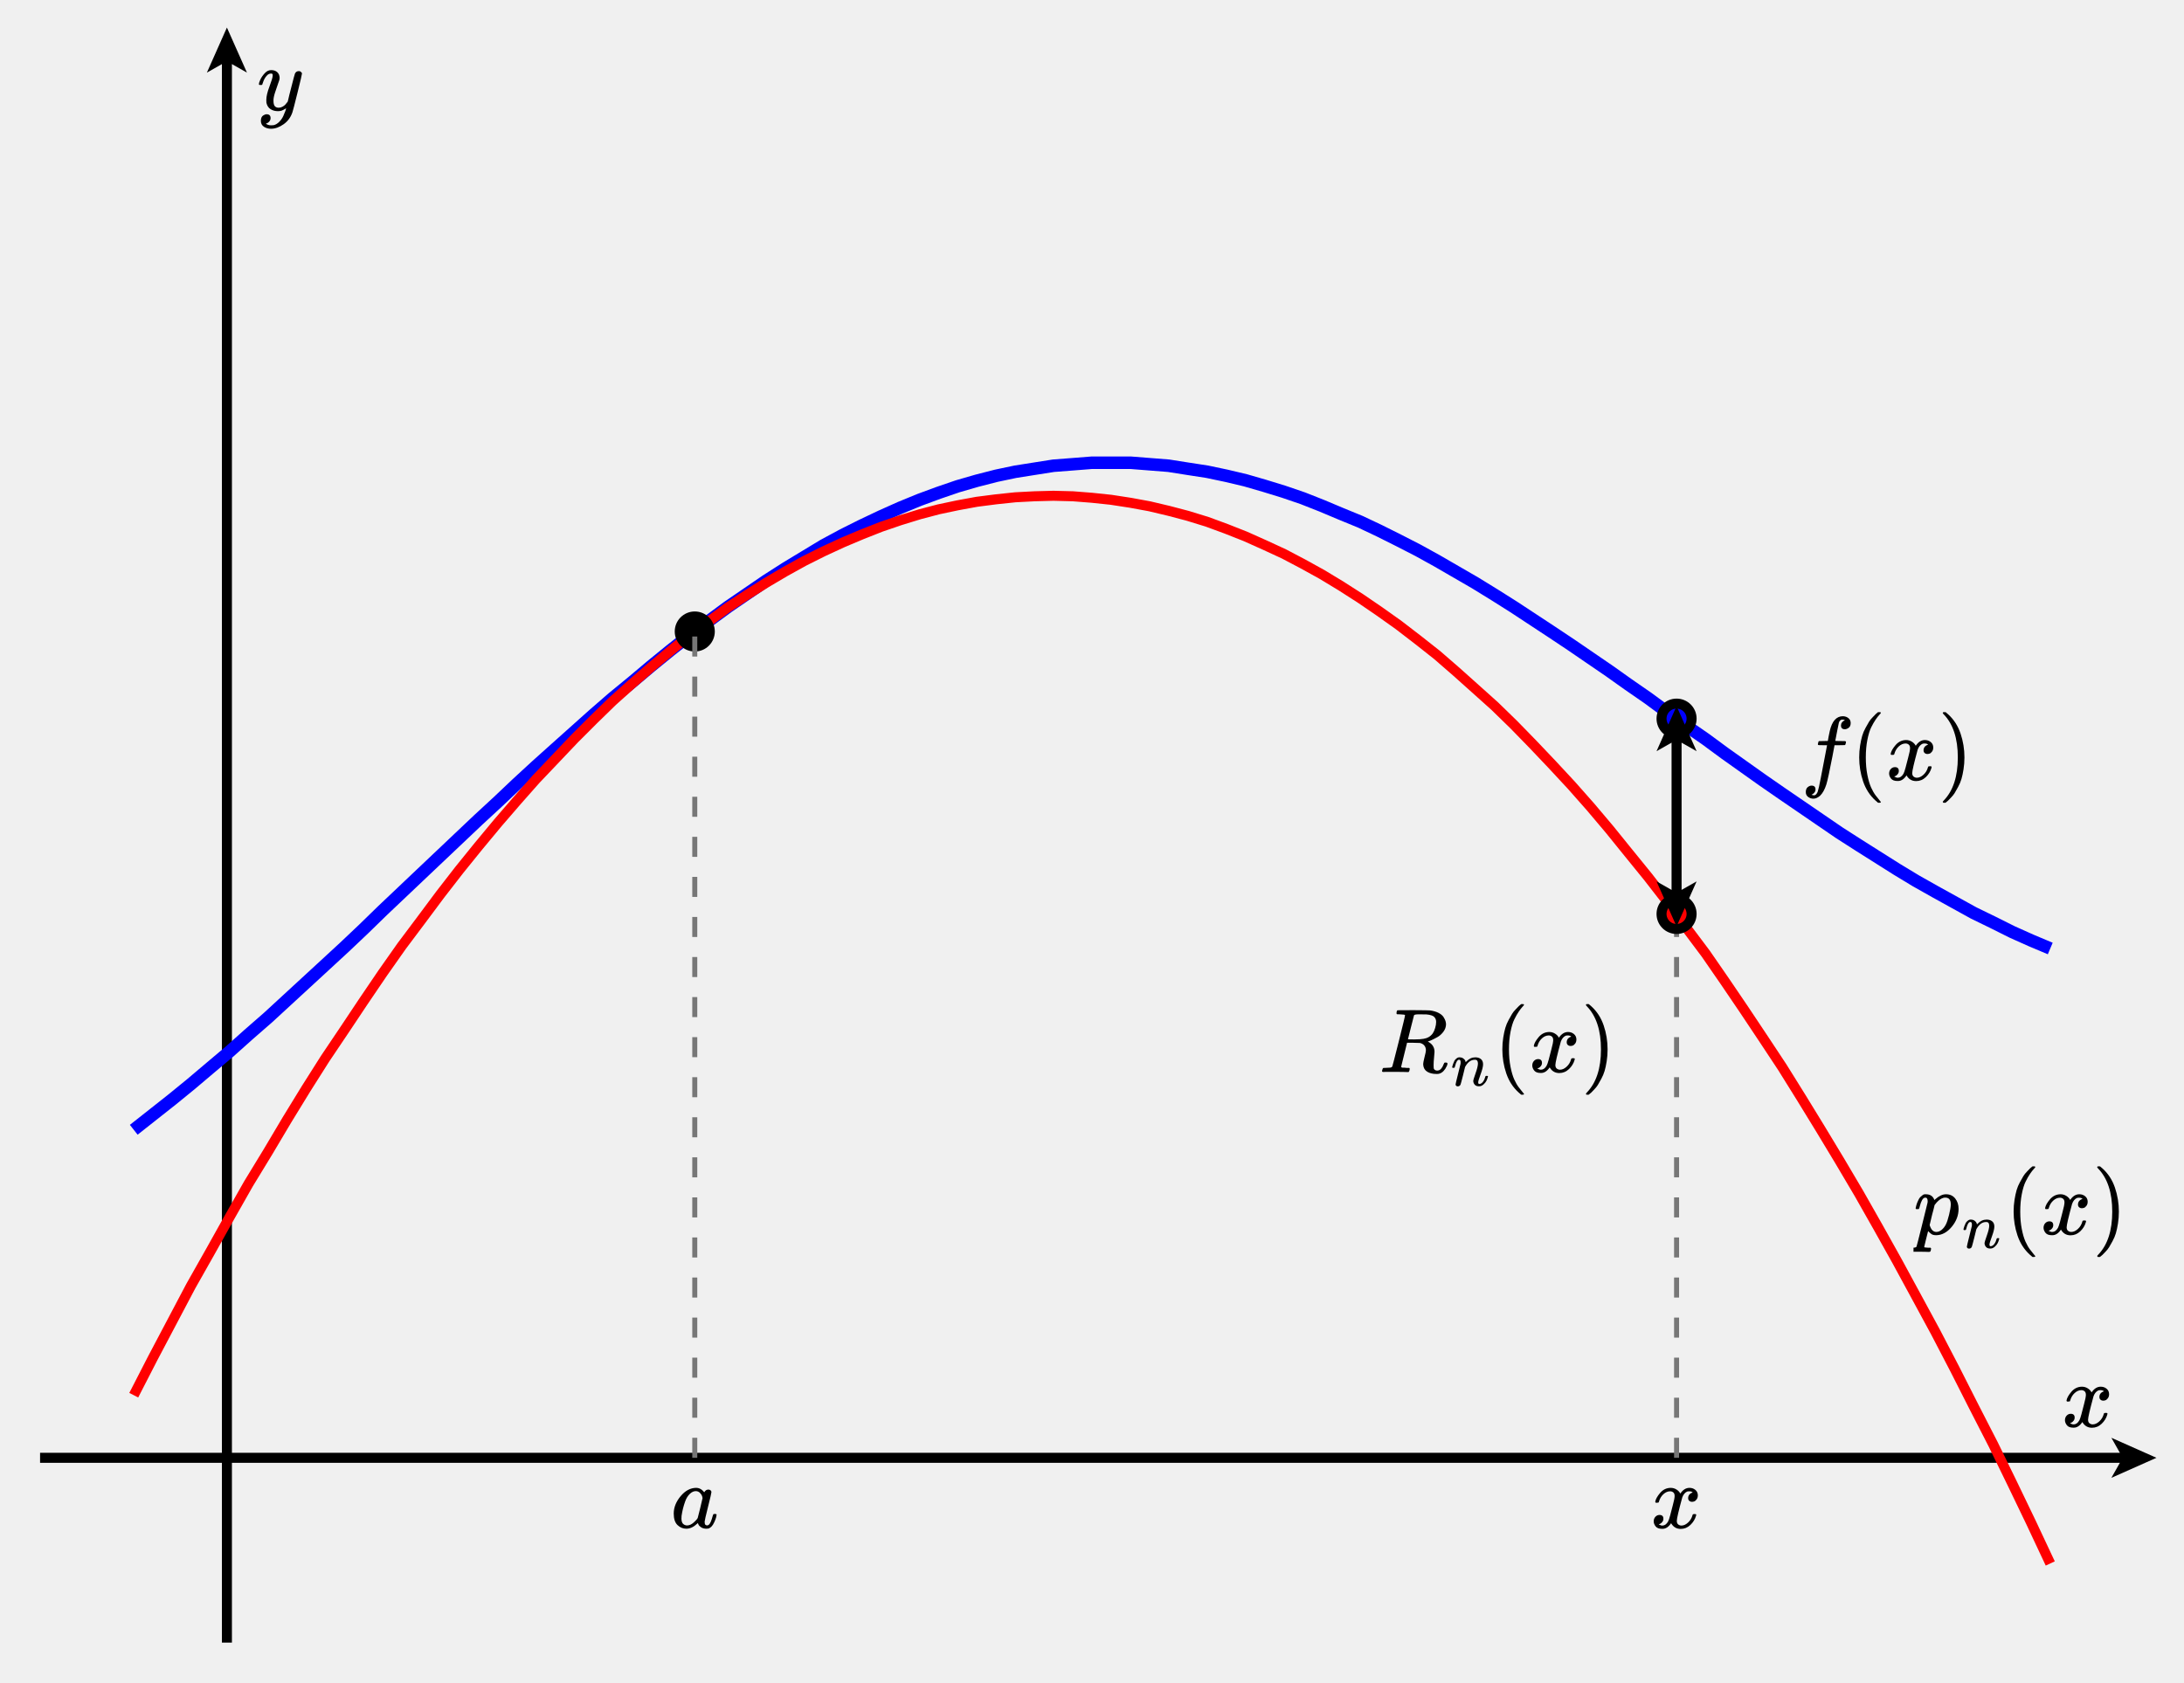
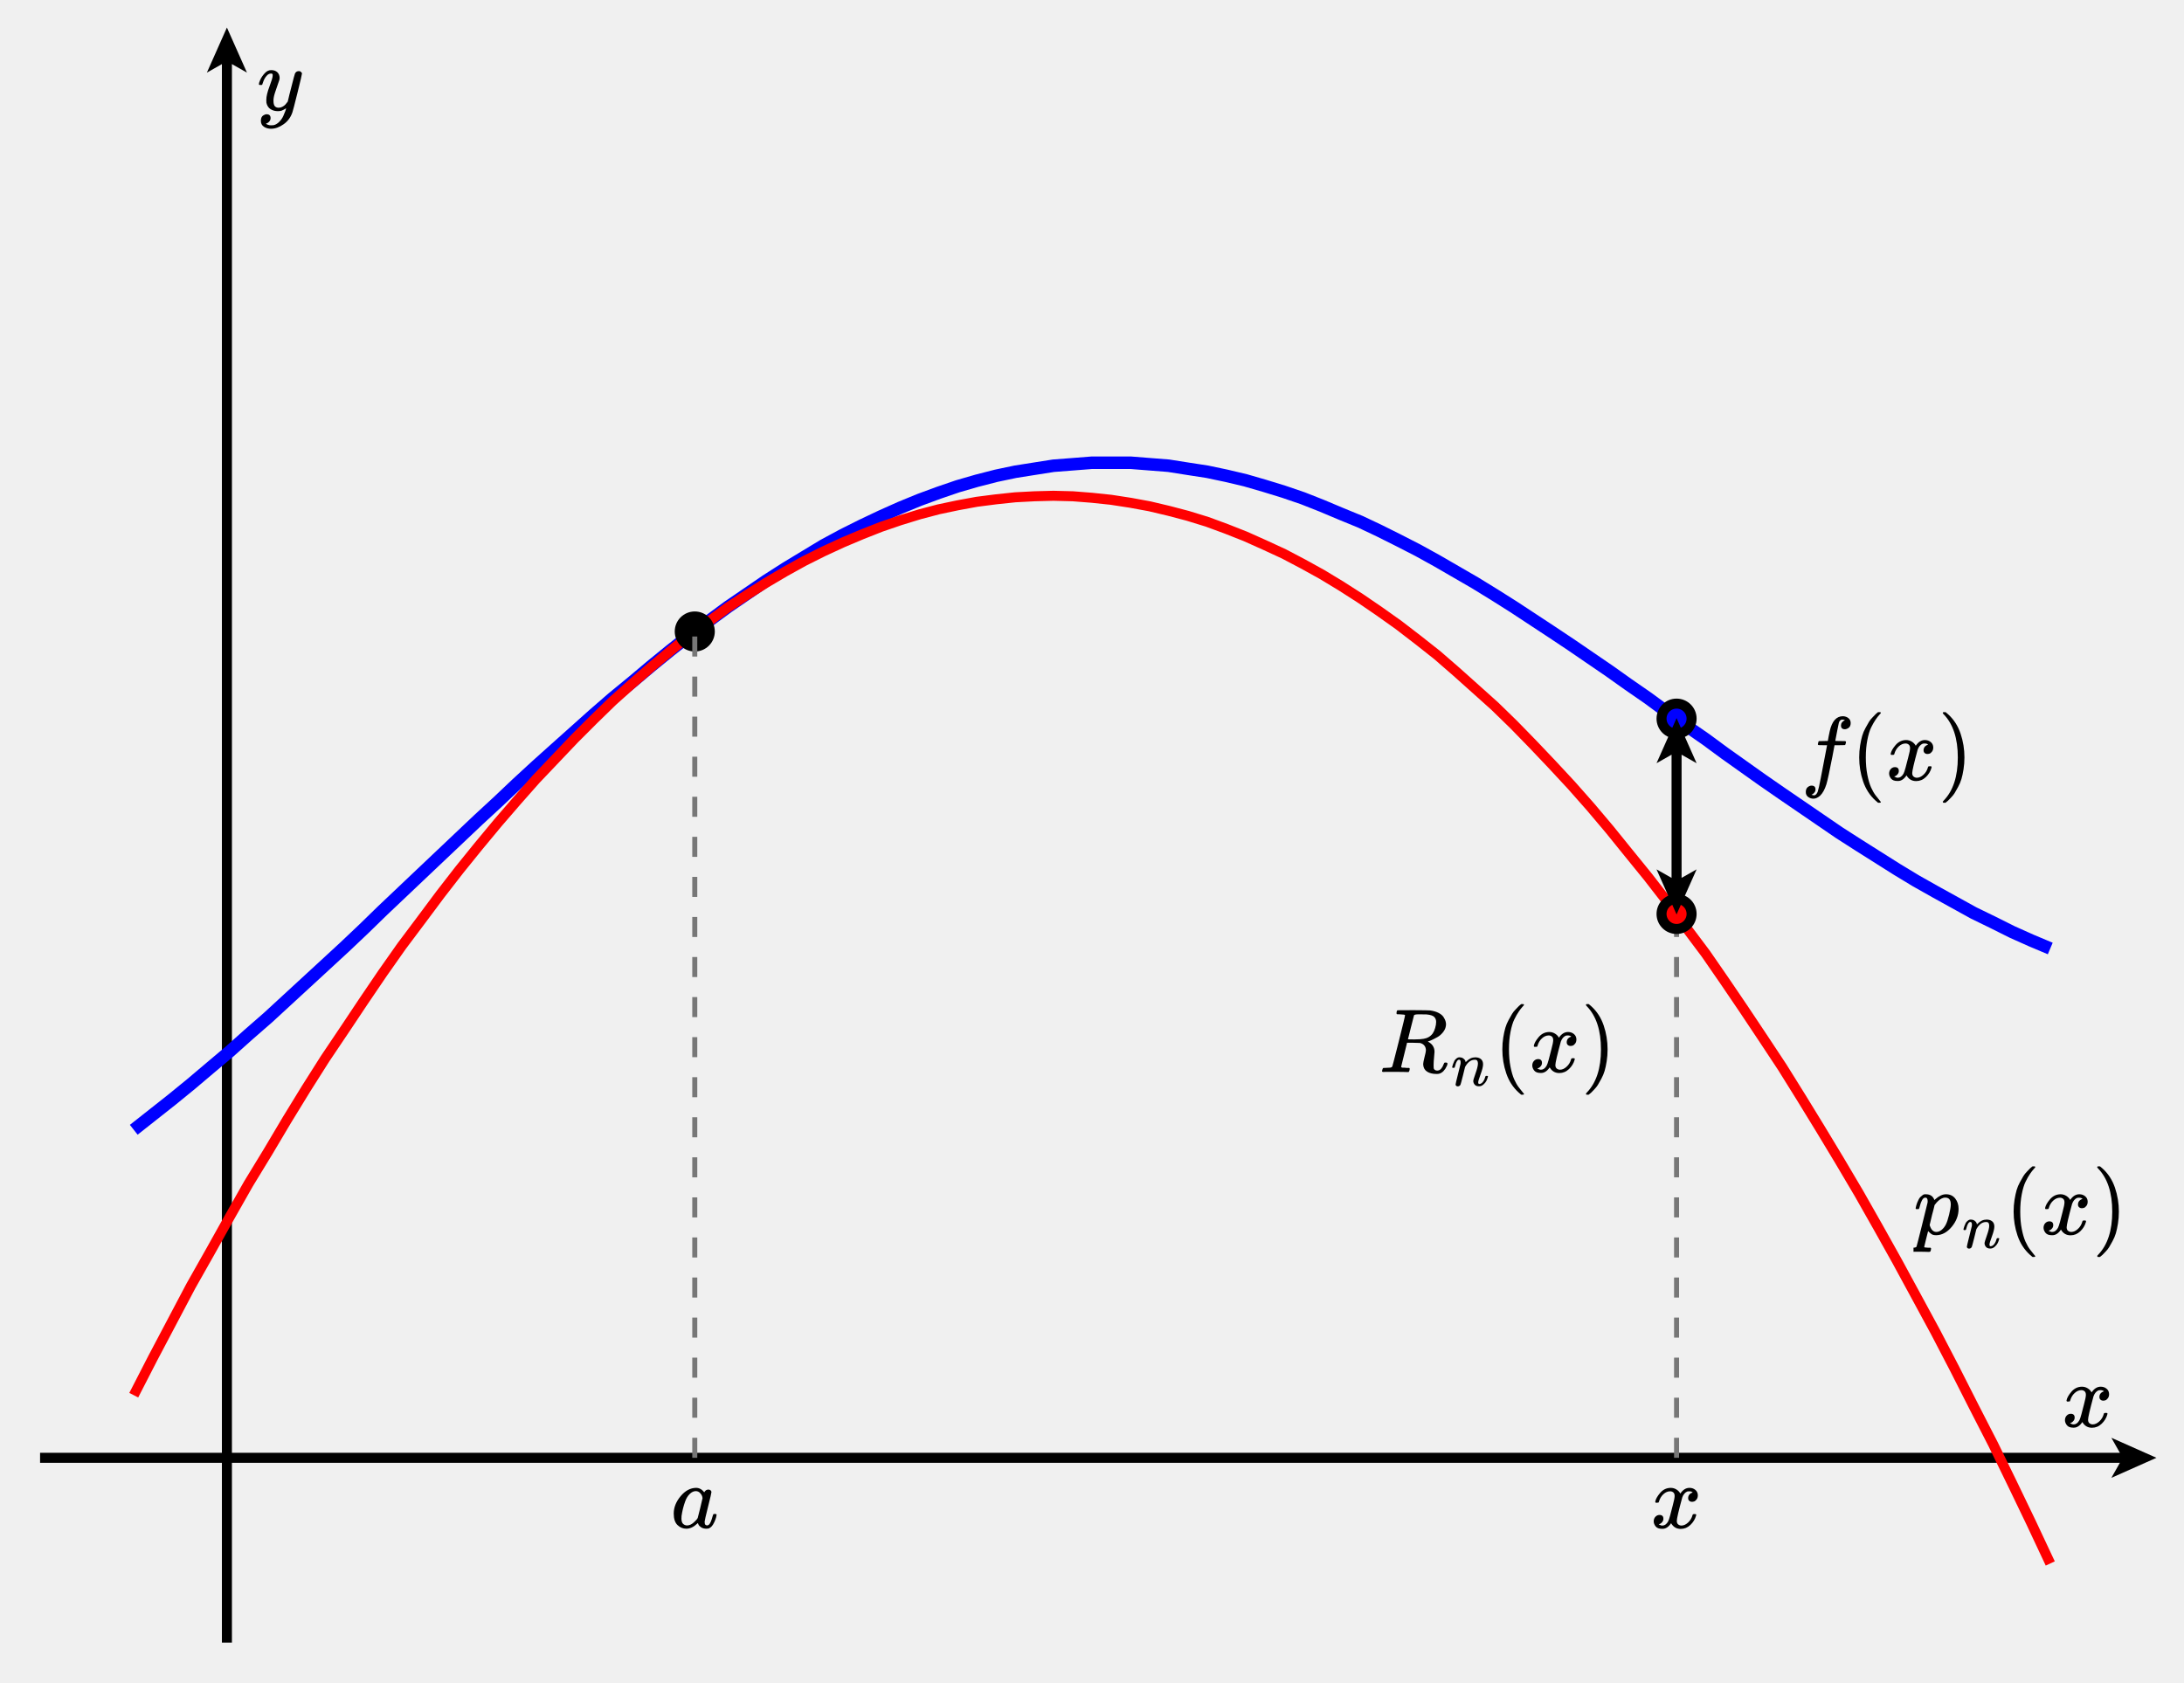
<svg xmlns="http://www.w3.org/2000/svg" xmlns:xlink="http://www.w3.org/1999/xlink" id="taylor-formula-figure" viewBox="0 0 436 336">
  <defs>
-     <clipPath id="taylor-formula-clipPath-0">
+     <clipPath id="taylor-formula-__clipPath-0">
      <rect x="8.0" y="8.0" width="420.0" height="320.0" />
    </clipPath>
-     <clipPath id="taylor-formula-clipPath-1">
+     <clipPath id="taylor-formula-__clipPath-1">
      <rect x="8.0" y="8.0" width="420.0" height="320.0" />
    </clipPath>
-     <marker id="taylor-formula-arrow-head-end-2_None_24_60-black" markerWidth="9.0" markerHeight="8.0" markerUnits="userSpaceOnUse" orient="auto-start-reverse" refX="6.5" refY="4.0">
+     <marker id="taylor-formula-arrow-head-end-2_None_24_60-black" markerWidth="9.0" markerHeight="8.0" markerUnits="userSpaceOnUse" orient="auto" refX="6.5" refY="4.0">
      <path d="M 9.0 4.0L 0.0 8.0L 1.7 5.0L 1.7 3.0L 0.0 0.0Z" fill="black" stroke="none" />
    </marker>
-     <marker id="taylor-formula-arrow-head-end-2_None_24_60-black-outline" markerWidth="13.0" markerHeight="12.0" markerUnits="userSpaceOnUse" orient="auto-start-reverse" refX="8.5" refY="6.0">
+     <marker id="taylor-formula-arrow-head-end-2_None_24_60-black-outline" markerWidth="13.0" markerHeight="12.0" markerUnits="userSpaceOnUse" orient="auto" refX="8.5" refY="6.0">
      <path d="M 11.8 7.8 L 2.8 11.8 A 2 2 0 0 1 0.0 10.0 L 0.0 2.0 A 2 2 0 0 1 2.8 0.2 L 11.8 4.2 A 2 2 0 0 1 11.8 7.8 Z" fill="white" stroke="none" />
    </marker>
+     <marker id="taylor-formula-arrow-head-start-2_None_24_60-black" markerWidth="9.0" markerHeight="8.0" markerUnits="userSpaceOnUse" orient="auto" refX="2.5" refY="4.0">
+       <g transform="rotate(180, 4.5, 4.0)">
+         <path d="M 9.0 4.0L 0.0 8.0L 1.7 5.0L 1.7 3.0L 0.0 0.0Z" fill="black" stroke="none" />
+       </g>
+     </marker>
+     <marker id="taylor-formula-arrow-head-start-2_None_24_60-black-outline" markerWidth="13.0" markerHeight="12.0" markerUnits="userSpaceOnUse" orient="auto" refX="4.5" refY="6.0">
+       <g transform="rotate(180, 6.5, 6.0)">
+         <path d="M 11.8 7.8 L 2.8 11.8 A 2 2 0 0 1 0.0 10.0 L 0.0 2.0 A 2 2 0 0 1 2.8 0.2 L 11.8 4.2 A 2 2 0 0 1 11.8 7.8 Z" fill="white" stroke="none" />
+       </g>
+     </marker>
  </defs>
-   <g id="axes" stroke="black" stroke-width="2">
-     <line id="taylor-formula-line-0" x1="8.0" y1="291.1" x2="428.0" y2="291.1" stroke="black" stroke-width="2" marker-end="url(#taylor-formula-arrow-head-end-2_None_24_60-black)" />
-     <line id="taylor-formula-line-1" x1="45.3" y1="328.0" x2="45.3" y2="8.0" stroke="black" stroke-width="2" marker-end="url(#taylor-formula-arrow-head-end-2_None_24_60-black)" />
-   </g>
-   <g id="taylor-formula-label-0" transform="translate(422.0,285.1) translate(-10.4,-8.2)">
-     <g id="taylor-formula-g-0">
+   <g id="taylor-formula-axes" stroke="black" stroke-width="2">
+     <line id="taylor-formula-__line-0" x1="8.0" y1="291.1" x2="428.0" y2="291.1" stroke="black" stroke-width="2" marker-end="url(#taylor-formula-arrow-head-end-2_None_24_60-black)" />
+     <line id="taylor-formula-__line-1" x1="45.3" y1="328.0" x2="45.3" y2="8.0" stroke="black" stroke-width="2" marker-end="url(#taylor-formula-arrow-head-end-2_None_24_60-black)" />
+   </g>
+   <g id="taylor-formula-__label-0" transform="translate(422.0,285.1) translate(-10.4,-8.2)">
+     <g id="taylor-formula-__g-0">
      <svg style="vertical-align: -0.200px" width="10.352px" height="8.200px" role="img" focusable="false" viewBox="0 -442 572 453" x="0.0" y="0.0">
        <defs>
          <path id="taylor-formula-MJX-2-TEX-I-1D465" d="M52 289Q59 331 106 386T222 442Q257 442 286 424T329 379Q371 442 430 442Q467 442 494 420T522 361Q522 332 508 314T481 292T458 288Q439 288 427 299T415 328Q415 374 465 391Q454 404 425 404Q412 404 406 402Q368 386 350 336Q290 115 290 78Q290 50 306 38T341 26Q378 26 414 59T463 140Q466 150 469 151T485 153H489Q504 153 504 145Q504 144 502 134Q486 77 440 33T333 -11Q263 -11 227 52Q186 -10 133 -10H127Q78 -10 57 16T35 71Q35 103 54 123T99 143Q142 143 142 101Q142 81 130 66T107 46T94 41L91 40Q91 39 97 36T113 29T132 26Q168 26 194 71Q203 87 217 139T245 247T261 313Q266 340 266 352Q266 380 251 392T217 404Q177 404 142 372T93 290Q91 281 88 280T72 278H58Q52 284 52 289Z" />
        </defs>
        <g stroke="currentColor" fill="currentColor" stroke-width="0" transform="scale(1,-1)">
          <g data-mml-node="math">
            <g data-mml-node="mi" data-semantic-type="identifier" data-semantic-role="latinletter" data-semantic-font="italic" data-semantic-annotation="clearspeak:simple" data-semantic-id="0" data-semantic-speech="x">
              <use data-c="1D465" xlink:href="#taylor-formula-MJX-2-TEX-I-1D465" />
            </g>
          </g>
        </g>
      </svg>
    </g>
  </g>
-   <g id="taylor-formula-label-1" transform="translate(51.3,14.0) translate(0.0,-0.0)">
-     <g id="taylor-formula-g-1">
+   <g id="taylor-formula-__label-1" transform="translate(51.3,14.0) translate(0.0,-0.0)">
+     <g id="taylor-formula-__g-1">
      <svg style="vertical-align: -3.712px" width="8.872px" height="11.712px" role="img" focusable="false" viewBox="0 -442 490 647" x="0.0" y="0.0">
        <defs>
          <path id="taylor-formula-MJX-3-TEX-I-1D466" d="M21 287Q21 301 36 335T84 406T158 442Q199 442 224 419T250 355Q248 336 247 334Q247 331 231 288T198 191T182 105Q182 62 196 45T238 27Q261 27 281 38T312 61T339 94Q339 95 344 114T358 173T377 247Q415 397 419 404Q432 431 462 431Q475 431 483 424T494 412T496 403Q496 390 447 193T391 -23Q363 -106 294 -155T156 -205Q111 -205 77 -183T43 -117Q43 -95 50 -80T69 -58T89 -48T106 -45Q150 -45 150 -87Q150 -107 138 -122T115 -142T102 -147L99 -148Q101 -153 118 -160T152 -167H160Q177 -167 186 -165Q219 -156 247 -127T290 -65T313 -9T321 21L315 17Q309 13 296 6T270 -6Q250 -11 231 -11Q185 -11 150 11T104 82Q103 89 103 113Q103 170 138 262T173 379Q173 380 173 381Q173 390 173 393T169 400T158 404H154Q131 404 112 385T82 344T65 302T57 280Q55 278 41 278H27Q21 284 21 287Z" />
        </defs>
        <g stroke="currentColor" fill="currentColor" stroke-width="0" transform="scale(1,-1)">
          <g data-mml-node="math">
            <g data-mml-node="mi" data-semantic-type="identifier" data-semantic-role="latinletter" data-semantic-font="italic" data-semantic-annotation="clearspeak:simple" data-semantic-id="0" data-semantic-speech="y">
              <use data-c="1D466" xlink:href="#taylor-formula-MJX-3-TEX-I-1D466" />
            </g>
          </g>
        </g>
      </svg>
    </g>
  </g>
-   <path id="taylor-formula-fgraph" stroke="blue" stroke-width="2.5" fill="none" d="M 26.7 225.6 L 30.5 222.6 L 34.3 219.6 L 38.1 216.5 L 42.0 213.2 L 45.8 210.0 L 49.6 206.6 L 53.5 203.2 L 57.3 199.7 L 61.1 196.2 L 64.9 192.7 L 68.8 189.1 L 72.6 185.5 L 76.4 181.8 L 80.2 178.2 L 84.1 174.5 L 87.9 170.9 L 91.7 167.3 L 95.5 163.7 L 99.4 160.1 L 103.2 156.5 L 107.0 153.0 L 110.9 149.5 L 114.7 146.1 L 118.5 142.7 L 122.3 139.4 L 126.2 136.2 L 130.0 133.0 L 133.8 129.9 L 137.6 126.9 L 141.5 124.0 L 145.3 121.2 L 149.1 118.6 L 152.9 116.0 L 156.8 113.5 L 160.6 111.2 L 164.4 108.9 L 168.3 106.8 L 172.1 104.9 L 175.9 103.1 L 179.7 101.4 L 183.6 99.8 L 187.4 98.4 L 191.2 97.1 L 195.0 96.0 L 198.9 95.0 L 202.7 94.2 L 206.5 93.6 L 210.3 93.0 L 214.2 92.7 L 218.0 92.4 L 221.8 92.4 L 225.7 92.4 L 229.5 92.7 L 233.3 93.0 L 237.1 93.6 L 241.0 94.2 L 244.8 95.0 L 248.6 95.9 L 252.4 97.0 L 256.3 98.2 L 260.1 99.5 L 263.9 101.0 L 267.7 102.6 L 271.6 104.2 L 275.4 106.0 L 279.2 107.9 L 283.1 109.9 L 286.9 112.0 L 290.7 114.2 L 294.5 116.4 L 298.4 118.8 L 302.2 121.2 L 306.0 123.7 L 309.8 126.2 L 313.7 128.8 L 317.5 131.4 L 321.3 134.0 L 325.1 136.7 L 329.0 139.4 L 332.8 142.2 L 336.6 144.9 L 340.5 147.6 L 344.3 150.4 L 348.1 153.1 L 351.9 155.8 L 355.8 158.5 L 359.6 161.1 L 363.4 163.7 L 367.2 166.3 L 371.1 168.8 L 374.9 171.2 L 378.7 173.6 L 382.5 175.9 L 386.4 178.1 L 390.2 180.2 L 394.0 182.3 L 397.9 184.2 L 401.7 186.1 L 405.5 187.8 L 409.3 189.4" clip-path="url(#taylor-formula-clipPath-1)" />
-   <path id="taylor-formula-pngraph" stroke="red" stroke-width="2" fill="none" d="M 26.7 278.6 L 30.5 271.2 L 34.3 264.0 L 38.1 256.8 L 42.0 249.9 L 45.8 243.1 L 49.6 236.4 L 53.5 230.0 L 57.3 223.6 L 61.1 217.4 L 64.9 211.4 L 68.8 205.6 L 72.6 199.9 L 76.4 194.3 L 80.2 188.9 L 84.1 183.7 L 87.9 178.6 L 91.7 173.7 L 95.5 169.0 L 99.4 164.3 L 103.2 159.9 L 107.0 155.6 L 110.9 151.5 L 114.7 147.5 L 118.5 143.7 L 122.3 140.0 L 126.2 136.5 L 130.0 133.2 L 133.8 130.0 L 137.6 126.9 L 141.5 124.1 L 145.3 121.3 L 149.1 118.8 L 152.9 116.4 L 156.8 114.1 L 160.6 112.0 L 164.4 110.1 L 168.3 108.3 L 172.1 106.7 L 175.9 105.2 L 179.7 103.9 L 183.6 102.7 L 187.4 101.7 L 191.2 100.9 L 195.0 100.2 L 198.9 99.7 L 202.7 99.3 L 206.5 99.1 L 210.3 99.0 L 214.2 99.1 L 218.0 99.4 L 221.8 99.8 L 225.7 100.4 L 229.5 101.1 L 233.3 102.0 L 237.1 103.0 L 241.0 104.2 L 244.8 105.6 L 248.6 107.1 L 252.4 108.8 L 256.3 110.6 L 260.1 112.6 L 263.9 114.7 L 267.7 117.0 L 271.6 119.5 L 275.4 122.1 L 279.2 124.8 L 283.1 127.8 L 286.9 130.8 L 290.7 134.1 L 294.5 137.5 L 298.4 141.0 L 302.2 144.7 L 306.0 148.6 L 309.8 152.6 L 313.7 156.8 L 317.5 161.1 L 321.3 165.6 L 325.1 170.3 L 329.0 175.1 L 332.8 180.0 L 336.6 185.2 L 340.5 190.4 L 344.3 195.9 L 348.1 201.5 L 351.9 207.2 L 355.8 213.1 L 359.6 219.2 L 363.4 225.4 L 367.2 231.7 L 371.1 238.3 L 374.9 245.0 L 378.7 251.8 L 382.5 258.8 L 386.4 266.0 L 390.2 273.3 L 394.0 280.8 L 397.9 288.4 L 401.7 296.2 L 405.5 304.1 L 409.3 312.2" clip-path="url(#taylor-formula-clipPath-1)" />
+   <path id="taylor-formula-fgraph" stroke="blue" stroke-width="2.5" fill="none" d="M 26.7 225.6 L 30.5 222.6 L 34.3 219.6 L 38.1 216.5 L 42.0 213.2 L 45.8 210.0 L 49.6 206.6 L 53.5 203.2 L 57.3 199.7 L 61.1 196.2 L 64.9 192.7 L 68.8 189.1 L 72.6 185.5 L 76.4 181.8 L 80.2 178.2 L 84.1 174.5 L 87.9 170.9 L 91.7 167.3 L 95.5 163.7 L 99.4 160.1 L 103.2 156.5 L 107.0 153.0 L 110.9 149.5 L 114.7 146.1 L 118.5 142.7 L 122.3 139.4 L 126.2 136.2 L 130.0 133.0 L 133.8 129.9 L 137.6 126.9 L 141.5 124.0 L 145.3 121.2 L 149.1 118.6 L 152.9 116.0 L 156.8 113.5 L 160.6 111.2 L 164.4 108.9 L 168.3 106.8 L 172.1 104.9 L 175.9 103.1 L 179.7 101.4 L 183.6 99.8 L 187.4 98.4 L 191.2 97.1 L 195.0 96.0 L 198.9 95.0 L 202.7 94.2 L 206.5 93.6 L 210.3 93.0 L 214.2 92.7 L 218.0 92.4 L 221.8 92.4 L 225.7 92.4 L 229.5 92.7 L 233.3 93.0 L 237.1 93.6 L 241.0 94.2 L 244.8 95.0 L 248.6 95.9 L 252.4 97.0 L 256.3 98.2 L 260.1 99.5 L 263.9 101.0 L 267.7 102.6 L 271.6 104.2 L 275.4 106.0 L 279.2 107.9 L 283.1 109.9 L 286.9 112.0 L 290.7 114.2 L 294.5 116.4 L 298.4 118.8 L 302.2 121.2 L 306.0 123.7 L 309.8 126.2 L 313.7 128.8 L 317.5 131.4 L 321.3 134.0 L 325.1 136.7 L 329.0 139.4 L 332.8 142.2 L 336.6 144.9 L 340.5 147.6 L 344.3 150.4 L 348.1 153.1 L 351.9 155.8 L 355.8 158.5 L 359.6 161.1 L 363.4 163.7 L 367.2 166.3 L 371.1 168.8 L 374.9 171.2 L 378.7 173.6 L 382.5 175.9 L 386.4 178.1 L 390.2 180.2 L 394.0 182.3 L 397.9 184.2 L 401.7 186.1 L 405.5 187.8 L 409.3 189.4" clip-path="url(#taylor-formula-__clipPath-1)" />
+   <path id="taylor-formula-pngraph" stroke="red" stroke-width="2" fill="none" d="M 26.7 278.6 L 30.5 271.2 L 34.3 264.0 L 38.1 256.8 L 42.0 249.9 L 45.8 243.1 L 49.6 236.4 L 53.5 230.0 L 57.3 223.6 L 61.1 217.4 L 64.9 211.4 L 68.8 205.6 L 72.6 199.9 L 76.4 194.3 L 80.2 188.9 L 84.1 183.7 L 87.9 178.6 L 91.7 173.7 L 95.5 169.0 L 99.4 164.3 L 103.2 159.9 L 107.0 155.6 L 110.9 151.5 L 114.7 147.5 L 118.5 143.7 L 122.3 140.0 L 126.2 136.5 L 130.0 133.2 L 133.8 130.0 L 137.6 126.9 L 141.5 124.1 L 145.3 121.3 L 149.1 118.8 L 152.9 116.4 L 156.8 114.1 L 160.6 112.0 L 164.4 110.1 L 168.3 108.3 L 172.1 106.7 L 175.9 105.2 L 179.7 103.9 L 183.6 102.7 L 187.4 101.7 L 191.2 100.9 L 195.0 100.2 L 198.9 99.7 L 202.7 99.3 L 206.5 99.1 L 210.3 99.0 L 214.2 99.1 L 218.0 99.4 L 221.8 99.8 L 225.7 100.4 L 229.5 101.1 L 233.3 102.0 L 237.1 103.0 L 241.0 104.2 L 244.8 105.6 L 248.6 107.1 L 252.4 108.8 L 256.3 110.6 L 260.1 112.6 L 263.9 114.7 L 267.7 117.0 L 271.6 119.5 L 275.4 122.1 L 279.2 124.8 L 283.1 127.8 L 286.9 130.8 L 290.7 134.1 L 294.5 137.5 L 298.4 141.0 L 302.2 144.7 L 306.0 148.6 L 309.8 152.6 L 313.7 156.8 L 317.5 161.1 L 321.3 165.6 L 325.1 170.3 L 329.0 175.1 L 332.8 180.0 L 336.6 185.2 L 340.5 190.4 L 344.3 195.9 L 348.1 201.5 L 351.9 207.2 L 355.8 213.1 L 359.6 219.2 L 363.4 225.4 L 367.2 231.7 L 371.1 238.3 L 374.9 245.0 L 378.7 251.8 L 382.5 258.8 L 386.4 266.0 L 390.2 273.3 L 394.0 280.8 L 397.9 288.4 L 401.7 296.2 L 405.5 304.1 L 409.3 312.2" clip-path="url(#taylor-formula-__clipPath-1)" />
  <g id="taylor-formula-tangency">
-     <circle id="taylor-formula-circle-0" cx="138.7" cy="126.1" r="3" stroke="black" stroke-width="2" fill="black" />
-     <line id="taylor-formula-line-2" x1="138.7" y1="291.1" x2="138.7" y2="126.1" stroke="#777" stroke-width="1" stroke-dasharray="4 4" fill="none" />
-     <g id="taylor-formula-label-2" transform="translate(138.7,297.1) translate(-4.8,-0.0)">
-       <g id="taylor-formula-g-2">
+     <circle id="taylor-formula-__circle-0" cx="138.7" cy="126.1" r="3" stroke="black" stroke-width="2" fill="black" />
+     <line id="taylor-formula-__line-2" x1="138.7" y1="291.1" x2="138.7" y2="126.1" stroke="#777" stroke-width="1" stroke-dasharray="4 4" fill="none" />
+     <g id="taylor-formula-__label-2" transform="translate(138.7,297.1) translate(-4.8,-0.0)">
+       <g id="taylor-formula-__g-2">
        <svg style="vertical-align: -0.184px" width="9.576px" height="8.160px" role="img" focusable="false" viewBox="0 -441 529 451" x="0.0" y="0.0">
          <defs>
            <path id="taylor-formula-MJX-4-TEX-I-1D44E" d="M33 157Q33 258 109 349T280 441Q331 441 370 392Q386 422 416 422Q429 422 439 414T449 394Q449 381 412 234T374 68Q374 43 381 35T402 26Q411 27 422 35Q443 55 463 131Q469 151 473 152Q475 153 483 153H487Q506 153 506 144Q506 138 501 117T481 63T449 13Q436 0 417 -8Q409 -10 393 -10Q359 -10 336 5T306 36L300 51Q299 52 296 50Q294 48 292 46Q233 -10 172 -10Q117 -10 75 30T33 157ZM351 328Q351 334 346 350T323 385T277 405Q242 405 210 374T160 293Q131 214 119 129Q119 126 119 118T118 106Q118 61 136 44T179 26Q217 26 254 59T298 110Q300 114 325 217T351 328Z" />
          </defs>
          <g stroke="currentColor" fill="currentColor" stroke-width="0" transform="scale(1,-1)">
            <g data-mml-node="math">
              <g data-mml-node="mi" data-semantic-type="identifier" data-semantic-role="latinletter" data-semantic-font="italic" data-semantic-annotation="clearspeak:simple" data-semantic-id="0" data-semantic-speech="a">
                <use data-c="1D44E" xlink:href="#taylor-formula-MJX-4-TEX-I-1D44E" />
              </g>
            </g>
          </g>
        </svg>
      </g>
    </g>
  </g>
  <g id="taylor-formula-remainder">
-     <line id="taylor-formula-line-3" x1="334.7" y1="291.1" x2="334.7" y2="143.5" stroke="#777" stroke-width="1" stroke-dasharray="4 4" fill="none" />
-     <g id="taylor-formula-label-3" transform="translate(334.7,297.1) translate(-5.2,-0.0)">
-       <g id="taylor-formula-g-3">
+     <line id="taylor-formula-__line-3" x1="334.7" y1="291.1" x2="334.7" y2="143.5" stroke="#777" stroke-width="1" stroke-dasharray="4 4" fill="none" />
+     <g id="taylor-formula-__label-3" transform="translate(334.7,297.1) translate(-5.2,-0.0)">
+       <g id="taylor-formula-__g-3">
        <svg style="vertical-align: -0.200px" width="10.352px" height="8.200px" role="img" focusable="false" viewBox="0 -442 572 453" x="0.0" y="0.0">
          <defs>
            <path id="taylor-formula-MJX-5-TEX-I-1D465" d="M52 289Q59 331 106 386T222 442Q257 442 286 424T329 379Q371 442 430 442Q467 442 494 420T522 361Q522 332 508 314T481 292T458 288Q439 288 427 299T415 328Q415 374 465 391Q454 404 425 404Q412 404 406 402Q368 386 350 336Q290 115 290 78Q290 50 306 38T341 26Q378 26 414 59T463 140Q466 150 469 151T485 153H489Q504 153 504 145Q504 144 502 134Q486 77 440 33T333 -11Q263 -11 227 52Q186 -10 133 -10H127Q78 -10 57 16T35 71Q35 103 54 123T99 143Q142 143 142 101Q142 81 130 66T107 46T94 41L91 40Q91 39 97 36T113 29T132 26Q168 26 194 71Q203 87 217 139T245 247T261 313Q266 340 266 352Q266 380 251 392T217 404Q177 404 142 372T93 290Q91 281 88 280T72 278H58Q52 284 52 289Z" />
          </defs>
          <g stroke="currentColor" fill="currentColor" stroke-width="0" transform="scale(1,-1)">
            <g data-mml-node="math">
              <g data-mml-node="mi" data-semantic-type="identifier" data-semantic-role="latinletter" data-semantic-font="italic" data-semantic-annotation="clearspeak:simple" data-semantic-id="0" data-semantic-speech="x">
                <use data-c="1D465" xlink:href="#taylor-formula-MJX-5-TEX-I-1D465" />
              </g>
            </g>
          </g>
        </svg>
      </g>
    </g>
-     <circle id="taylor-formula-circle-1" cx="334.7" cy="143.5" r="3" stroke="black" stroke-width="2" fill="blue" />
-     <circle id="taylor-formula-circle-2" cx="334.7" cy="182.5" r="3" stroke="black" stroke-width="2" fill="red" />
-     <line id="taylor-formula-line-4" x1="334.7" y1="182.5" x2="334.7" y2="143.5" stroke="black" stroke-width="2" fill="none" marker-end="url(#taylor-formula-arrow-head-end-2_None_24_60-black)" marker-start="url(#taylor-formula-arrow-head-end-2_None_24_60-black)" />
-     <g id="taylor-formula-label-4" transform="translate(322.7,200.5) translate(-47.4,-0.0)">
-       <g id="taylor-formula-g-4">
+     <circle id="taylor-formula-__circle-1" cx="334.7" cy="143.5" r="3" stroke="black" stroke-width="2" fill="blue" />
+     <circle id="taylor-formula-__circle-2" cx="334.7" cy="182.5" r="3" stroke="black" stroke-width="2" fill="red" />
+     <line id="taylor-formula-__line-4" x1="334.7" y1="180.1" x2="334.7" y2="145.9" stroke="black" stroke-width="2" fill="none" marker-end="url(#taylor-formula-arrow-head-end-2_None_24_60-black)" marker-start="url(#taylor-formula-arrow-head-start-2_None_24_60-black)" />
+     <g id="taylor-formula-__label-4" transform="translate(322.7,200.5) translate(-47.4,-0.0)">
+       <g id="taylor-formula-__g-4">
        <svg style="vertical-align: -4.528px" width="47.352px" height="18.096px" role="img" focusable="false" viewBox="0 -750 2616.3 1000" x="0.0" y="0.0">
          <defs>
            <path id="taylor-formula-MJX-6-TEX-I-1D445" d="M230 637Q203 637 198 638T193 649Q193 676 204 682Q206 683 378 683Q550 682 564 680Q620 672 658 652T712 606T733 563T739 529Q739 484 710 445T643 385T576 351T538 338L545 333Q612 295 612 223Q612 212 607 162T602 80V71Q602 53 603 43T614 25T640 16Q668 16 686 38T712 85Q717 99 720 102T735 105Q755 105 755 93Q755 75 731 36Q693 -21 641 -21H632Q571 -21 531 4T487 82Q487 109 502 166T517 239Q517 290 474 313Q459 320 449 321T378 323H309L277 193Q244 61 244 59Q244 55 245 54T252 50T269 48T302 46H333Q339 38 339 37T336 19Q332 6 326 0H311Q275 2 180 2Q146 2 117 2T71 2T50 1Q33 1 33 10Q33 12 36 24Q41 43 46 45Q50 46 61 46H67Q94 46 127 49Q141 52 146 61Q149 65 218 339T287 628Q287 635 230 637ZM630 554Q630 586 609 608T523 636Q521 636 500 636T462 637H440Q393 637 386 627Q385 624 352 494T319 361Q319 360 388 360Q466 361 492 367Q556 377 592 426Q608 449 619 486T630 554Z" />
            <path id="taylor-formula-MJX-6-TEX-I-1D45B" d="M21 287Q22 293 24 303T36 341T56 388T89 425T135 442Q171 442 195 424T225 390T231 369Q231 367 232 367L243 378Q304 442 382 442Q436 442 469 415T503 336T465 179T427 52Q427 26 444 26Q450 26 453 27Q482 32 505 65T540 145Q542 153 560 153Q580 153 580 145Q580 144 576 130Q568 101 554 73T508 17T439 -10Q392 -10 371 17T350 73Q350 92 386 193T423 345Q423 404 379 404H374Q288 404 229 303L222 291L189 157Q156 26 151 16Q138 -11 108 -11Q95 -11 87 -5T76 7T74 17Q74 30 112 180T152 343Q153 348 153 366Q153 405 129 405Q91 405 66 305Q60 285 60 284Q58 278 41 278H27Q21 284 21 287Z" />
            <path id="taylor-formula-MJX-6-TEX-N-2061" d="" />
            <path id="taylor-formula-MJX-6-TEX-N-28" d="M94 250Q94 319 104 381T127 488T164 576T202 643T244 695T277 729T302 750H315H319Q333 750 333 741Q333 738 316 720T275 667T226 581T184 443T167 250T184 58T225 -81T274 -167T316 -220T333 -241Q333 -250 318 -250H315H302L274 -226Q180 -141 137 -14T94 250Z" />
            <path id="taylor-formula-MJX-6-TEX-I-1D465" d="M52 289Q59 331 106 386T222 442Q257 442 286 424T329 379Q371 442 430 442Q467 442 494 420T522 361Q522 332 508 314T481 292T458 288Q439 288 427 299T415 328Q415 374 465 391Q454 404 425 404Q412 404 406 402Q368 386 350 336Q290 115 290 78Q290 50 306 38T341 26Q378 26 414 59T463 140Q466 150 469 151T485 153H489Q504 153 504 145Q504 144 502 134Q486 77 440 33T333 -11Q263 -11 227 52Q186 -10 133 -10H127Q78 -10 57 16T35 71Q35 103 54 123T99 143Q142 143 142 101Q142 81 130 66T107 46T94 41L91 40Q91 39 97 36T113 29T132 26Q168 26 194 71Q203 87 217 139T245 247T261 313Q266 340 266 352Q266 380 251 392T217 404Q177 404 142 372T93 290Q91 281 88 280T72 278H58Q52 284 52 289Z" />
            <path id="taylor-formula-MJX-6-TEX-N-29" d="M60 749L64 750Q69 750 74 750H86L114 726Q208 641 251 514T294 250Q294 182 284 119T261 12T224 -76T186 -143T145 -194T113 -227T90 -246Q87 -249 86 -250H74Q66 -250 63 -250T58 -247T55 -238Q56 -237 66 -225Q221 -64 221 250T66 725Q56 737 55 738Q55 746 60 749Z" />
          </defs>
          <g stroke="currentColor" fill="currentColor" stroke-width="0" transform="scale(1,-1)">
            <g data-mml-node="math" data-semantic-type="appl" data-semantic-role="simple function" data-semantic-annotation="clearspeak:simple" data-semantic-id="8" data-semantic-children="2,6" data-semantic-content="7,0" data-semantic-speech="upper R Subscript n Baseline left parenthesis x right parenthesis">
              <g data-mml-node="msub" data-semantic-type="subscript" data-semantic-role="simple function" data-semantic-id="2" data-semantic-children="0,1" data-semantic-parent="8" data-semantic-speech="upper R Subscript n Baseline">
                <g data-mml-node="mi" data-semantic-type="identifier" data-semantic-role="simple function" data-semantic-font="italic" data-semantic-annotation="clearspeak:simple" data-semantic-id="0" data-semantic-parent="2" data-semantic-operator="appl" data-semantic-speech="upper R" data-semantic-prefix="Base">
                  <use data-c="1D445" xlink:href="#taylor-formula-MJX-6-TEX-I-1D445" />
                </g>
                <g data-mml-node="mi" transform="translate(792,-150) scale(0.707)" data-semantic-type="identifier" data-semantic-role="latinletter" data-semantic-font="italic" data-semantic-annotation="clearspeak:simple" data-semantic-id="1" data-semantic-parent="2" data-semantic-speech="n" data-semantic-prefix="Subscript">
                  <use data-c="1D45B" xlink:href="#taylor-formula-MJX-6-TEX-I-1D45B" />
                </g>
              </g>
              <g data-mml-node="mo" data-semantic-type="punctuation" data-semantic-role="application" data-semantic-id="7" data-semantic-parent="8" data-semantic-added="true" data-semantic-operator="appl" data-semantic-speech="of" transform="translate(1266.3,0)">
                <use data-c="2061" xlink:href="#taylor-formula-MJX-6-TEX-N-2061" />
              </g>
              <g data-mml-node="mrow" data-semantic-type="fenced" data-semantic-role="leftright" data-semantic-id="6" data-semantic-children="4" data-semantic-content="3,5" data-semantic-parent="8" data-semantic-speech="left parenthesis x right parenthesis" transform="translate(1266.3,0)">
                <g data-mml-node="mo" data-semantic-type="fence" data-semantic-role="open" data-semantic-id="3" data-semantic-parent="6" data-semantic-operator="fenced" data-semantic-speech="left parenthesis">
                  <use data-c="28" xlink:href="#taylor-formula-MJX-6-TEX-N-28" />
                </g>
                <g data-mml-node="mi" data-semantic-type="identifier" data-semantic-role="latinletter" data-semantic-font="italic" data-semantic-annotation="clearspeak:simple" data-semantic-id="4" data-semantic-parent="6" data-semantic-speech="x" transform="translate(389,0)">
                  <use data-c="1D465" xlink:href="#taylor-formula-MJX-6-TEX-I-1D465" />
                </g>
                <g data-mml-node="mo" data-semantic-type="fence" data-semantic-role="close" data-semantic-id="5" data-semantic-parent="6" data-semantic-operator="fenced" data-semantic-speech="right parenthesis" transform="translate(961,0)">
                  <use data-c="29" xlink:href="#taylor-formula-MJX-6-TEX-N-29" />
                </g>
              </g>
            </g>
          </g>
        </svg>
      </g>
    </g>
  </g>
  <g id="taylor-formula-flabel" transform="translate(376.7,160.3) translate(-17.2,-18.1)">
-     <g id="taylor-formula-g-5">
+     <g id="taylor-formula-__g-5">
      <svg style="vertical-align: -4.528px" width="34.392px" height="18.096px" role="img" focusable="false" viewBox="0 -750 1900 1000" x="0.0" y="0.0">
        <defs>
          <path id="taylor-formula-MJX-7-TEX-I-1D453" d="M118 -162Q120 -162 124 -164T135 -167T147 -168Q160 -168 171 -155T187 -126Q197 -99 221 27T267 267T289 382V385H242Q195 385 192 387Q188 390 188 397L195 425Q197 430 203 430T250 431Q298 431 298 432Q298 434 307 482T319 540Q356 705 465 705Q502 703 526 683T550 630Q550 594 529 578T487 561Q443 561 443 603Q443 622 454 636T478 657L487 662Q471 668 457 668Q445 668 434 658T419 630Q412 601 403 552T387 469T380 433Q380 431 435 431Q480 431 487 430T498 424Q499 420 496 407T491 391Q489 386 482 386T428 385H372L349 263Q301 15 282 -47Q255 -132 212 -173Q175 -205 139 -205Q107 -205 81 -186T55 -132Q55 -95 76 -78T118 -61Q162 -61 162 -103Q162 -122 151 -136T127 -157L118 -162Z" />
          <path id="taylor-formula-MJX-7-TEX-N-2061" d="" />
          <path id="taylor-formula-MJX-7-TEX-N-28" d="M94 250Q94 319 104 381T127 488T164 576T202 643T244 695T277 729T302 750H315H319Q333 750 333 741Q333 738 316 720T275 667T226 581T184 443T167 250T184 58T225 -81T274 -167T316 -220T333 -241Q333 -250 318 -250H315H302L274 -226Q180 -141 137 -14T94 250Z" />
          <path id="taylor-formula-MJX-7-TEX-I-1D465" d="M52 289Q59 331 106 386T222 442Q257 442 286 424T329 379Q371 442 430 442Q467 442 494 420T522 361Q522 332 508 314T481 292T458 288Q439 288 427 299T415 328Q415 374 465 391Q454 404 425 404Q412 404 406 402Q368 386 350 336Q290 115 290 78Q290 50 306 38T341 26Q378 26 414 59T463 140Q466 150 469 151T485 153H489Q504 153 504 145Q504 144 502 134Q486 77 440 33T333 -11Q263 -11 227 52Q186 -10 133 -10H127Q78 -10 57 16T35 71Q35 103 54 123T99 143Q142 143 142 101Q142 81 130 66T107 46T94 41L91 40Q91 39 97 36T113 29T132 26Q168 26 194 71Q203 87 217 139T245 247T261 313Q266 340 266 352Q266 380 251 392T217 404Q177 404 142 372T93 290Q91 281 88 280T72 278H58Q52 284 52 289Z" />
          <path id="taylor-formula-MJX-7-TEX-N-29" d="M60 749L64 750Q69 750 74 750H86L114 726Q208 641 251 514T294 250Q294 182 284 119T261 12T224 -76T186 -143T145 -194T113 -227T90 -246Q87 -249 86 -250H74Q66 -250 63 -250T58 -247T55 -238Q56 -237 66 -225Q221 -64 221 250T66 725Q56 737 55 738Q55 746 60 749Z" />
        </defs>
        <g stroke="currentColor" fill="currentColor" stroke-width="0" transform="scale(1,-1)">
          <g data-mml-node="math" data-semantic-type="appl" data-semantic-role="simple function" data-semantic-annotation="clearspeak:simple" data-semantic-id="6" data-semantic-children="0,4" data-semantic-content="5,0" data-semantic-speech="f left parenthesis x right parenthesis">
            <g data-mml-node="mi" data-semantic-type="identifier" data-semantic-role="simple function" data-semantic-font="italic" data-semantic-annotation="clearspeak:simple" data-semantic-id="0" data-semantic-parent="6" data-semantic-operator="appl" data-semantic-speech="f">
              <use data-c="1D453" xlink:href="#taylor-formula-MJX-7-TEX-I-1D453" />
            </g>
            <g data-mml-node="mo" data-semantic-type="punctuation" data-semantic-role="application" data-semantic-id="5" data-semantic-parent="6" data-semantic-added="true" data-semantic-operator="appl" data-semantic-speech="of" transform="translate(550,0)">
              <use data-c="2061" xlink:href="#taylor-formula-MJX-7-TEX-N-2061" />
            </g>
            <g data-mml-node="mrow" data-semantic-type="fenced" data-semantic-role="leftright" data-semantic-id="4" data-semantic-children="2" data-semantic-content="1,3" data-semantic-parent="6" data-semantic-speech="left parenthesis x right parenthesis" transform="translate(550,0)">
              <g data-mml-node="mo" data-semantic-type="fence" data-semantic-role="open" data-semantic-id="1" data-semantic-parent="4" data-semantic-operator="fenced" data-semantic-speech="left parenthesis">
                <use data-c="28" xlink:href="#taylor-formula-MJX-7-TEX-N-28" />
              </g>
              <g data-mml-node="mi" data-semantic-type="identifier" data-semantic-role="latinletter" data-semantic-font="italic" data-semantic-annotation="clearspeak:simple" data-semantic-id="2" data-semantic-parent="4" data-semantic-speech="x" transform="translate(389,0)">
                <use data-c="1D465" xlink:href="#taylor-formula-MJX-7-TEX-I-1D465" />
              </g>
              <g data-mml-node="mo" data-semantic-type="fence" data-semantic-role="close" data-semantic-id="3" data-semantic-parent="4" data-semantic-operator="fenced" data-semantic-speech="right parenthesis" transform="translate(961,0)">
                <use data-c="29" xlink:href="#taylor-formula-MJX-7-TEX-N-29" />
              </g>
            </g>
          </g>
        </g>
      </svg>
    </g>
  </g>
  <g id="taylor-formula-pnlabel" transform="translate(382.0,241.9) translate(0.0,-9.0)">
-     <g id="taylor-formula-g-6">
+     <g id="taylor-formula-__g-6">
      <svg style="vertical-align: -4.528px" width="42.720px" height="18.096px" role="img" focusable="false" viewBox="0 -750 2360.3 1000" x="0.0" y="0.0">
        <defs>
          <path id="taylor-formula-MJX-8-TEX-I-1D45D" d="M23 287Q24 290 25 295T30 317T40 348T55 381T75 411T101 433T134 442Q209 442 230 378L240 387Q302 442 358 442Q423 442 460 395T497 281Q497 173 421 82T249 -10Q227 -10 210 -4Q199 1 187 11T168 28L161 36Q160 35 139 -51T118 -138Q118 -144 126 -145T163 -148H188Q194 -155 194 -157T191 -175Q188 -187 185 -190T172 -194Q170 -194 161 -194T127 -193T65 -192Q-5 -192 -24 -194H-32Q-39 -187 -39 -183Q-37 -156 -26 -148H-6Q28 -147 33 -136Q36 -130 94 103T155 350Q156 355 156 364Q156 405 131 405Q109 405 94 377T71 316T59 280Q57 278 43 278H29Q23 284 23 287ZM178 102Q200 26 252 26Q282 26 310 49T356 107Q374 141 392 215T411 325V331Q411 405 350 405Q339 405 328 402T306 393T286 380T269 365T254 350T243 336T235 326L232 322Q232 321 229 308T218 264T204 212Q178 106 178 102Z" />
          <path id="taylor-formula-MJX-8-TEX-I-1D45B" d="M21 287Q22 293 24 303T36 341T56 388T89 425T135 442Q171 442 195 424T225 390T231 369Q231 367 232 367L243 378Q304 442 382 442Q436 442 469 415T503 336T465 179T427 52Q427 26 444 26Q450 26 453 27Q482 32 505 65T540 145Q542 153 560 153Q580 153 580 145Q580 144 576 130Q568 101 554 73T508 17T439 -10Q392 -10 371 17T350 73Q350 92 386 193T423 345Q423 404 379 404H374Q288 404 229 303L222 291L189 157Q156 26 151 16Q138 -11 108 -11Q95 -11 87 -5T76 7T74 17Q74 30 112 180T152 343Q153 348 153 366Q153 405 129 405Q91 405 66 305Q60 285 60 284Q58 278 41 278H27Q21 284 21 287Z" />
          <path id="taylor-formula-MJX-8-TEX-N-2061" d="" />
          <path id="taylor-formula-MJX-8-TEX-N-28" d="M94 250Q94 319 104 381T127 488T164 576T202 643T244 695T277 729T302 750H315H319Q333 750 333 741Q333 738 316 720T275 667T226 581T184 443T167 250T184 58T225 -81T274 -167T316 -220T333 -241Q333 -250 318 -250H315H302L274 -226Q180 -141 137 -14T94 250Z" />
          <path id="taylor-formula-MJX-8-TEX-I-1D465" d="M52 289Q59 331 106 386T222 442Q257 442 286 424T329 379Q371 442 430 442Q467 442 494 420T522 361Q522 332 508 314T481 292T458 288Q439 288 427 299T415 328Q415 374 465 391Q454 404 425 404Q412 404 406 402Q368 386 350 336Q290 115 290 78Q290 50 306 38T341 26Q378 26 414 59T463 140Q466 150 469 151T485 153H489Q504 153 504 145Q504 144 502 134Q486 77 440 33T333 -11Q263 -11 227 52Q186 -10 133 -10H127Q78 -10 57 16T35 71Q35 103 54 123T99 143Q142 143 142 101Q142 81 130 66T107 46T94 41L91 40Q91 39 97 36T113 29T132 26Q168 26 194 71Q203 87 217 139T245 247T261 313Q266 340 266 352Q266 380 251 392T217 404Q177 404 142 372T93 290Q91 281 88 280T72 278H58Q52 284 52 289Z" />
          <path id="taylor-formula-MJX-8-TEX-N-29" d="M60 749L64 750Q69 750 74 750H86L114 726Q208 641 251 514T294 250Q294 182 284 119T261 12T224 -76T186 -143T145 -194T113 -227T90 -246Q87 -249 86 -250H74Q66 -250 63 -250T58 -247T55 -238Q56 -237 66 -225Q221 -64 221 250T66 725Q56 737 55 738Q55 746 60 749Z" />
        </defs>
        <g stroke="currentColor" fill="currentColor" stroke-width="0" transform="scale(1,-1)">
          <g data-mml-node="math" data-semantic-type="appl" data-semantic-role="simple function" data-semantic-annotation="clearspeak:simple" data-semantic-id="8" data-semantic-children="2,6" data-semantic-content="7,0" data-semantic-speech="p Subscript n Baseline left parenthesis x right parenthesis">
            <g data-mml-node="msub" data-semantic-type="subscript" data-semantic-role="simple function" data-semantic-id="2" data-semantic-children="0,1" data-semantic-parent="8" data-semantic-speech="p Subscript n Baseline">
              <g data-mml-node="mi" data-semantic-type="identifier" data-semantic-role="simple function" data-semantic-font="italic" data-semantic-annotation="clearspeak:simple" data-semantic-id="0" data-semantic-parent="2" data-semantic-operator="appl" data-semantic-speech="p" data-semantic-prefix="Base">
                <use data-c="1D45D" xlink:href="#taylor-formula-MJX-8-TEX-I-1D45D" />
              </g>
              <g data-mml-node="mi" transform="translate(536,-150) scale(0.707)" data-semantic-type="identifier" data-semantic-role="latinletter" data-semantic-font="italic" data-semantic-annotation="clearspeak:simple" data-semantic-id="1" data-semantic-parent="2" data-semantic-speech="n" data-semantic-prefix="Subscript">
                <use data-c="1D45B" xlink:href="#taylor-formula-MJX-8-TEX-I-1D45B" />
              </g>
            </g>
            <g data-mml-node="mo" data-semantic-type="punctuation" data-semantic-role="application" data-semantic-id="7" data-semantic-parent="8" data-semantic-added="true" data-semantic-operator="appl" data-semantic-speech="of" transform="translate(1010.3,0)">
              <use data-c="2061" xlink:href="#taylor-formula-MJX-8-TEX-N-2061" />
            </g>
            <g data-mml-node="mrow" data-semantic-type="fenced" data-semantic-role="leftright" data-semantic-id="6" data-semantic-children="4" data-semantic-content="3,5" data-semantic-parent="8" data-semantic-speech="left parenthesis x right parenthesis" transform="translate(1010.3,0)">
              <g data-mml-node="mo" data-semantic-type="fence" data-semantic-role="open" data-semantic-id="3" data-semantic-parent="6" data-semantic-operator="fenced" data-semantic-speech="left parenthesis">
                <use data-c="28" xlink:href="#taylor-formula-MJX-8-TEX-N-28" />
              </g>
              <g data-mml-node="mi" data-semantic-type="identifier" data-semantic-role="latinletter" data-semantic-font="italic" data-semantic-annotation="clearspeak:simple" data-semantic-id="4" data-semantic-parent="6" data-semantic-speech="x" transform="translate(389,0)">
                <use data-c="1D465" xlink:href="#taylor-formula-MJX-8-TEX-I-1D465" />
              </g>
              <g data-mml-node="mo" data-semantic-type="fence" data-semantic-role="close" data-semantic-id="5" data-semantic-parent="6" data-semantic-operator="fenced" data-semantic-speech="right parenthesis" transform="translate(961,0)">
                <use data-c="29" xlink:href="#taylor-formula-MJX-8-TEX-N-29" />
              </g>
            </g>
          </g>
        </g>
      </svg>
    </g>
  </g>
</svg>
